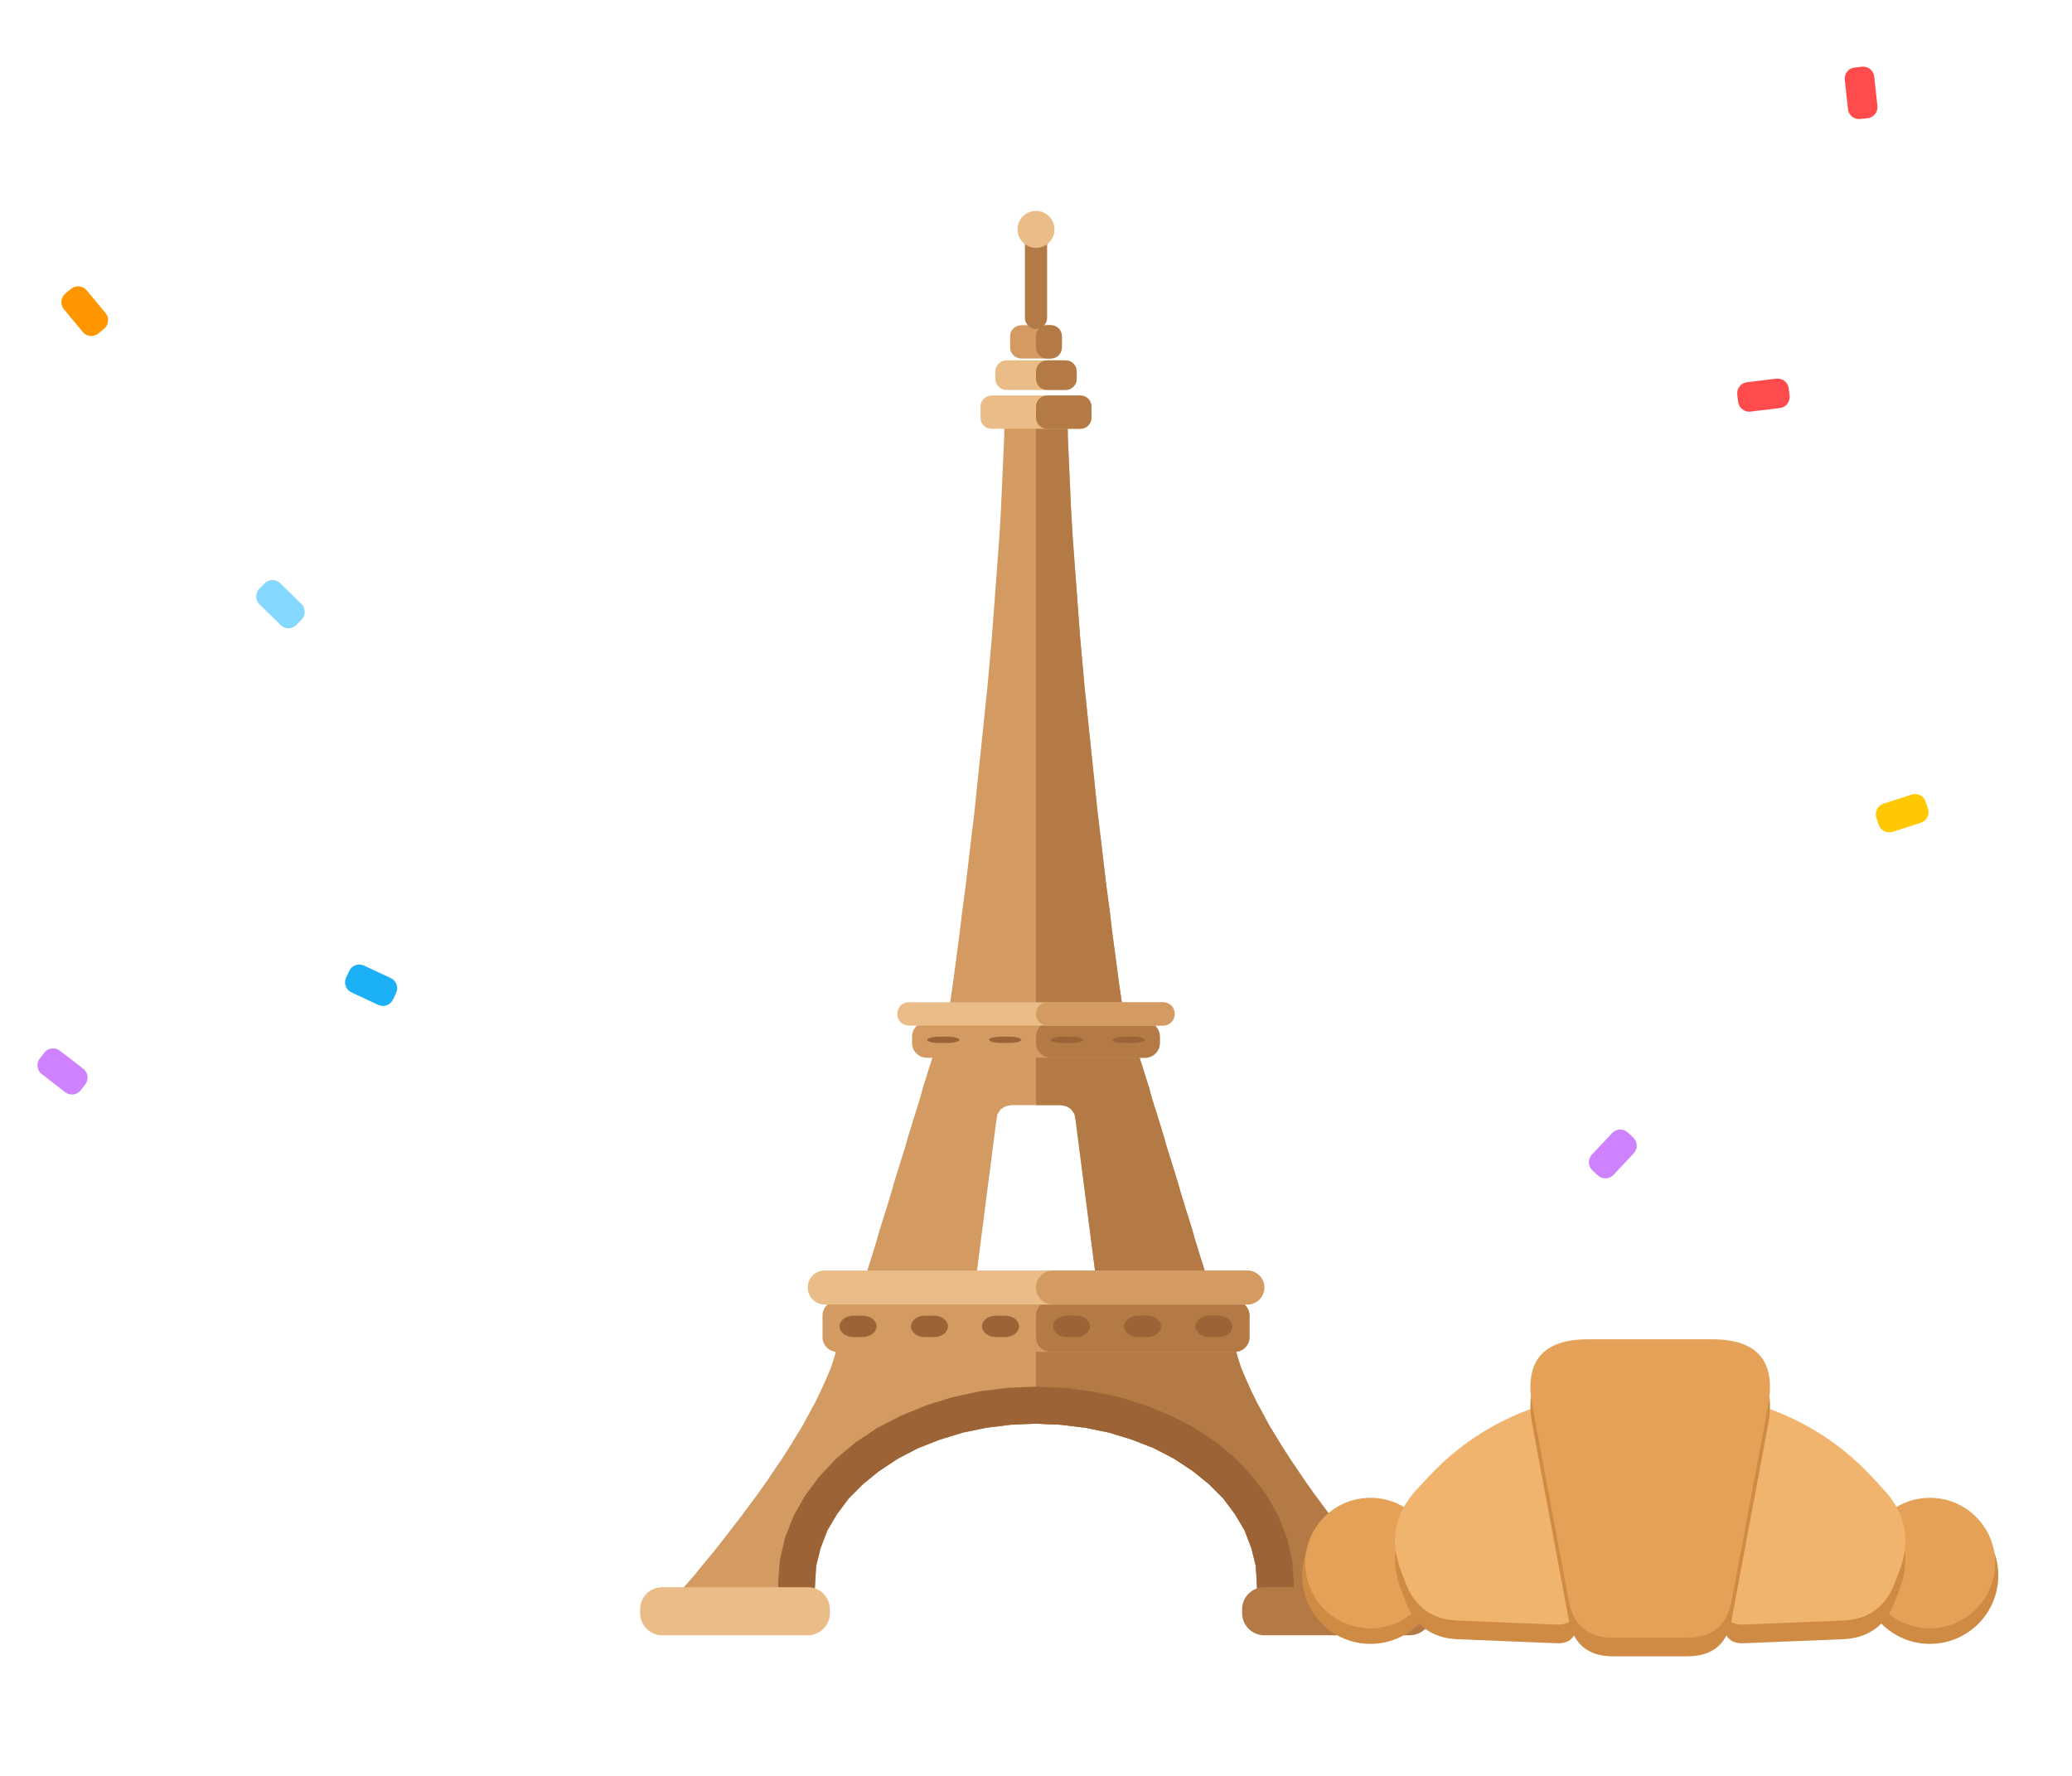
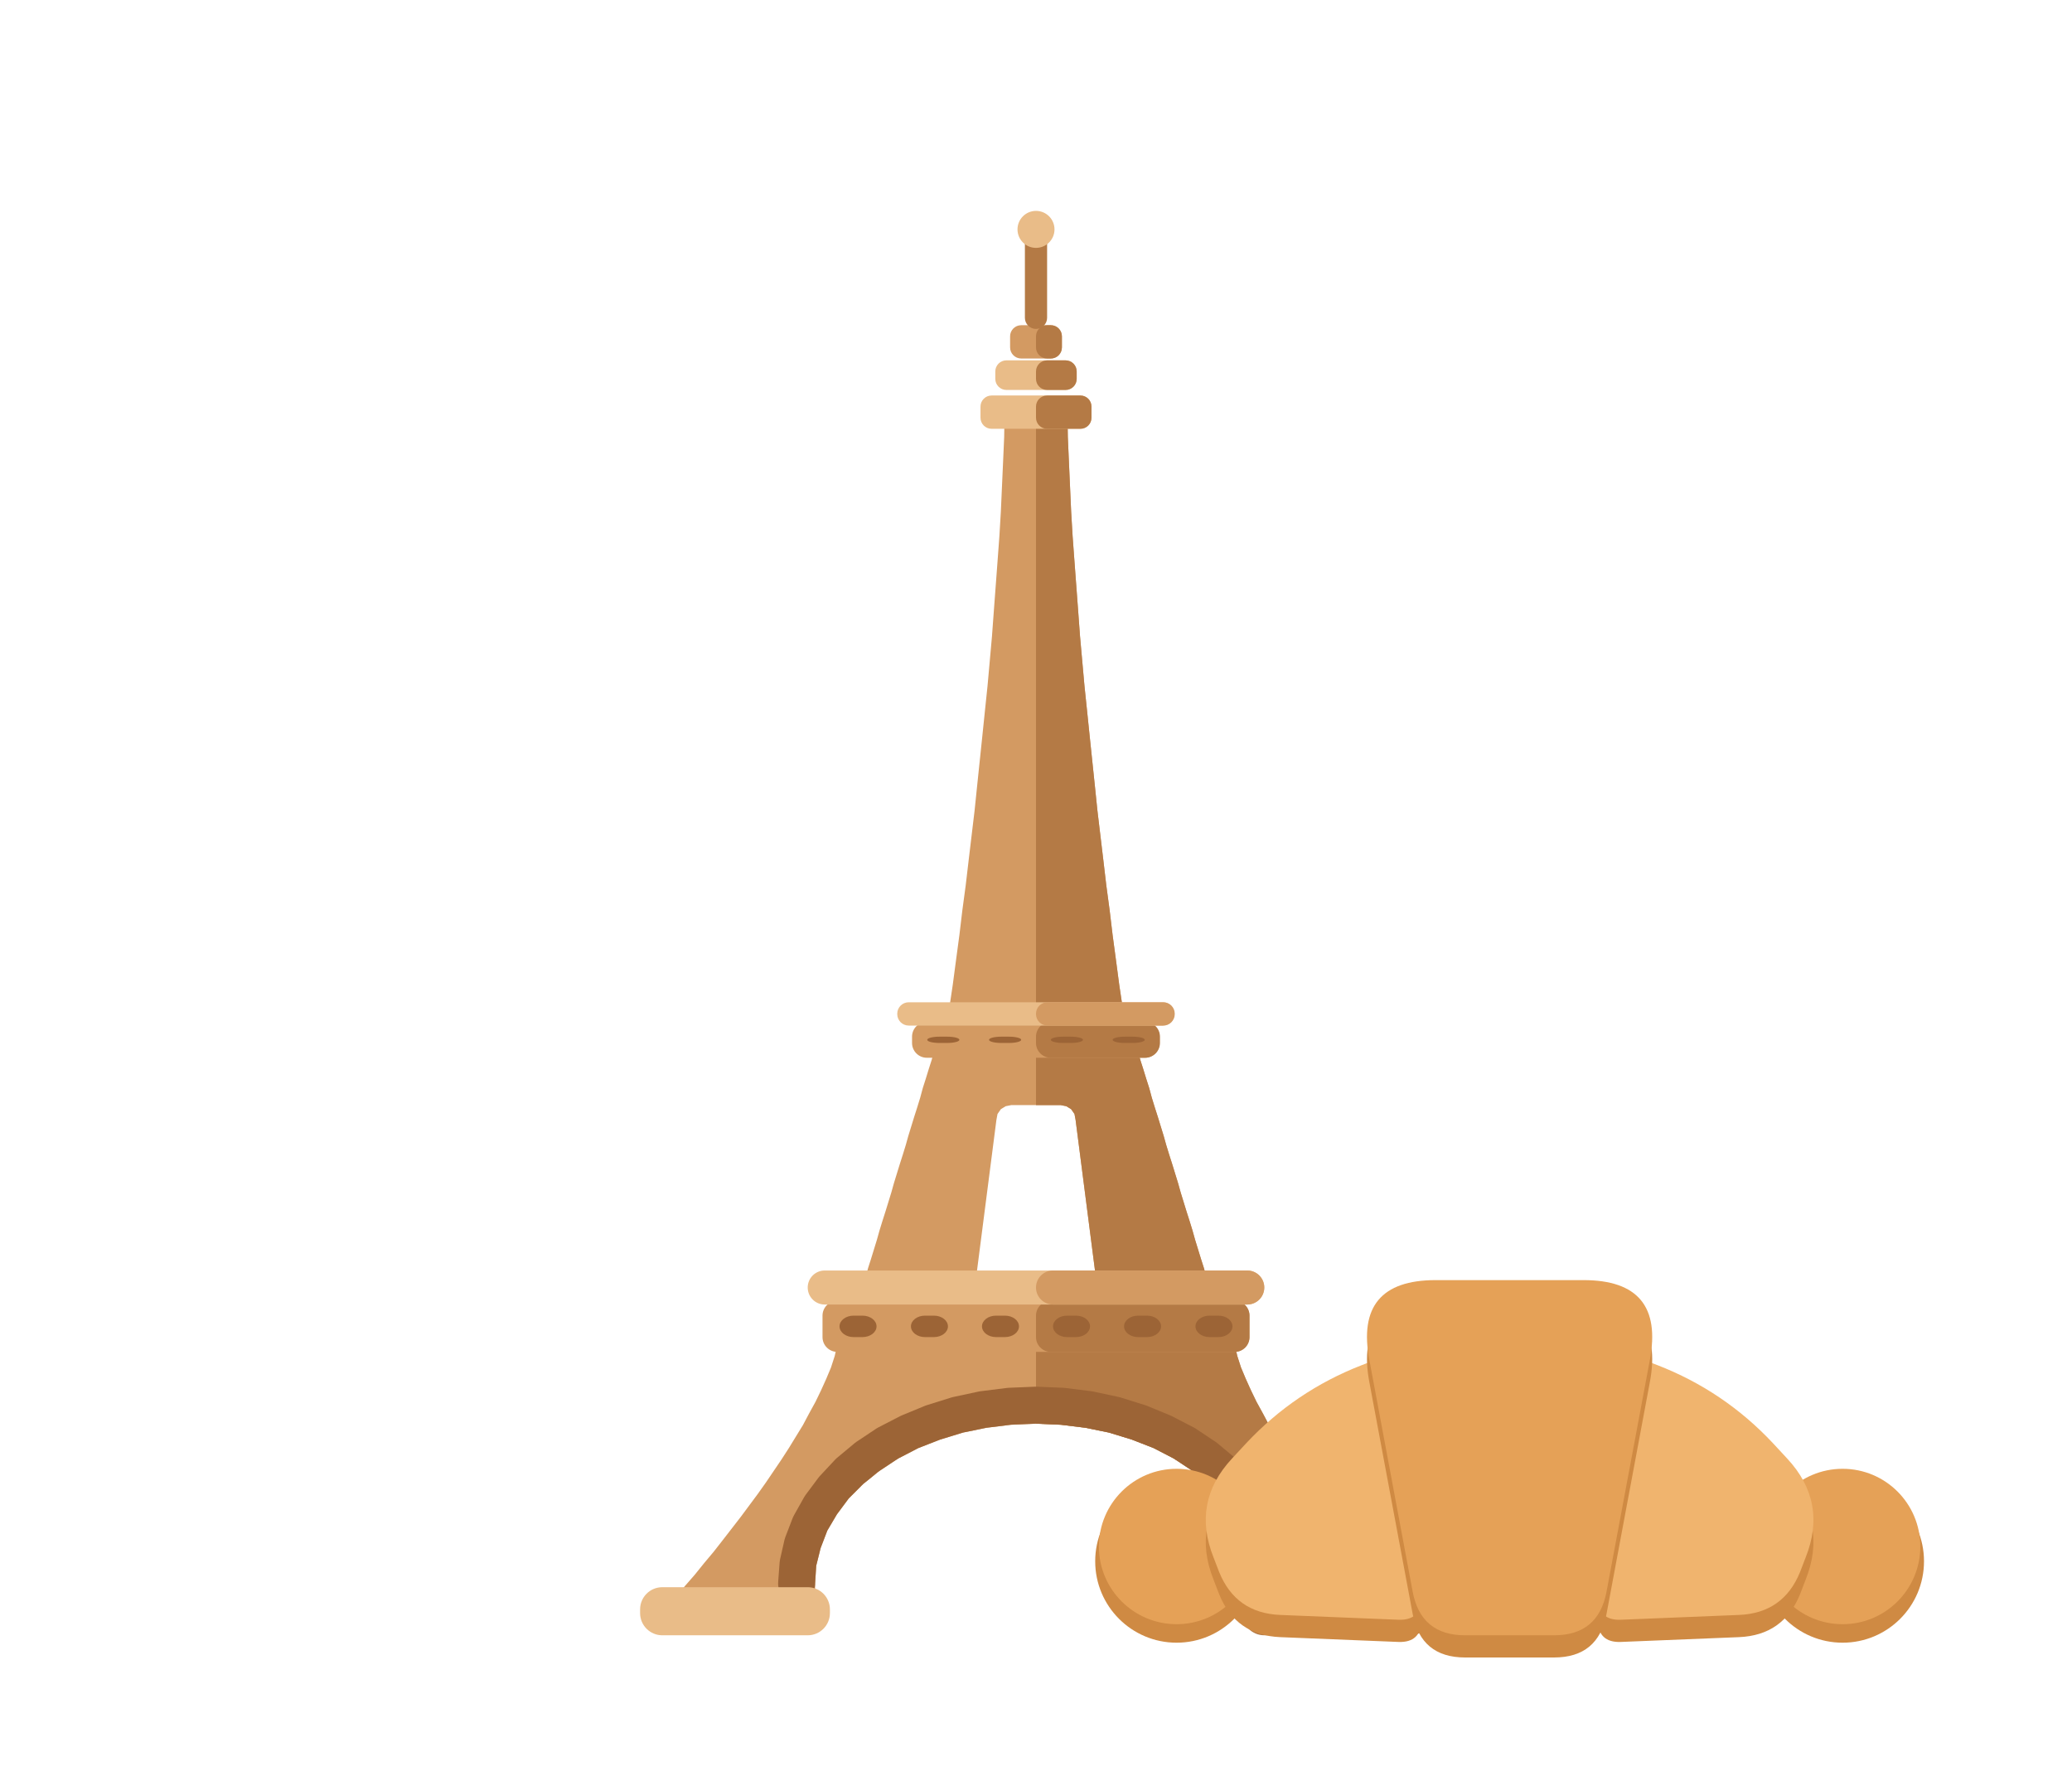
<svg xmlns="http://www.w3.org/2000/svg" viewBox="0 0 560 480" width="560" height="480">
  <clipPath id="fr1">
    <path d="M177 438L179.8 434.9L182.5 431.8L185.1 428.7L187.8 425.6L190.3 422.5L192.9 419.4L195.4 416.2L197.8 413.1L200.2 410L202.5 406.9L204.8 403.8L207 400.7L209.1 397.6L211.2 394.5L213.2 391.4L215.1 388.3L217 385.2L218.7 382L220.4 378.9L221.9 375.8L223.3 372.7L224.6 369.6L225.6 366.5L226.3 363.4L333.7 363.4L334.4 366.5L335.4 369.6L336.7 372.7L338.1 375.8L339.6 378.9L341.3 382L343 385.2L344.9 388.3L346.8 391.4L348.8 394.5L350.9 397.6L353 400.7L355.2 403.8L357.5 406.9L359.8 410L362.2 413.1L364.6 416.2L367.1 419.4L369.7 422.5L372.2 425.6L374.9 428.7L377.5 431.8L380.2 434.9L383 438L339.7 438L339.7 428L339.4 423.2L338.2 418.4L336.4 413.7L333.8 409.3L330.6 405L326.7 401.1L322.2 397.5L317.2 394.2L311.8 391.4L305.9 389.1L299.7 387.2L293.3 385.9L286.7 385.1L280 384.8L273.3 385.1L266.7 385.9L260.3 387.2L254.1 389.1L248.2 391.4L242.8 394.2L237.8 397.5L233.3 401.1L229.4 405L226.2 409.3L223.6 413.7L221.8 418.4L220.6 423.2L220.3 428L220.3 438Z" />
  </clipPath>
  <g clip-path="url(#fr1)">
    <rect x="175" y="361.4" width="210" height="78.6" fill="#D39A62" />
    <rect x="280" y="361.4" width="105" height="78.6" fill="#B47A45" />
    <path d="M344.7 428L344.3 422.6L343.1 417.3L341.1 412.1L338.3 407.1L334.8 402.4L330.6 397.9L325.8 393.9L320.4 390.3L314.4 387.2L308.1 384.6L301.4 382.5L294.4 381L287.2 380.1L280 379.8L272.8 380.1L265.6 381L258.6 382.5L251.9 384.6L245.6 387.2L239.6 390.3L234.2 393.9L229.4 397.9L225.2 402.4L221.7 407.1L218.9 412.1L216.9 417.3L215.7 422.6L215.3 428" fill="none" stroke="#9C6436" stroke-width="10" stroke-linecap="round" stroke-linejoin="round" />
  </g>
  <clipPath id="fr2">
    <path d="M233.9 345.4L234.6 342.8L235.4 340.3L236.2 337.7L237 335.1L237.7 332.6L238.5 330L239.3 327.5L240.1 324.9L240.9 322.3L241.6 319.8L242.4 317.2L243.2 314.6L244 312.1L244.8 309.5L245.5 307L246.3 304.4L247.1 301.8L247.9 299.3L248.7 296.7L249.4 294.1L250.2 291.6L251 289L251.8 286.5L252.5 283.9L307.5 283.9L308.2 286.5L309 289L309.8 291.6L310.6 294.1L311.3 296.7L312.1 299.3L312.9 301.8L313.7 304.4L314.5 307L315.2 309.5L316 312.1L316.8 314.6L317.6 317.2L318.4 319.8L319.1 322.3L319.9 324.9L320.7 327.5L321.5 330L322.3 332.6L323 335.1L323.8 337.7L324.6 340.3L325.4 342.8L326.1 345.4L296.2 345.4L290.7 302.7L290.4 301.1L289.5 299.8L288.2 299L286.7 298.7L273.3 298.7L271.8 299L270.5 299.8L269.6 301.1L269.3 302.7L263.8 345.4Z" />
  </clipPath>
  <g clip-path="url(#fr2)">
    <rect x="231.9" y="281.9" width="96.3" height="65.5" fill="#D39A62" />
    <rect x="280" y="281.9" width="48.1" height="65.5" fill="#B47A45" />
  </g>
  <clipPath id="fr3">
    <path d="M256.5 272.9L257.5 266.2L258.4 259.4L259.3 252.7L260.1 246L261 239.3L261.8 232.5L262.6 225.8L263.4 219.1L264.1 212.3L264.8 205.6L265.5 198.9L266.2 192.1L266.9 185.4L267.5 178.7L268.1 172L268.6 165.2L269.1 158.5L269.6 151.8L270.1 145L270.5 138.3L270.8 131.6L271.1 124.9L271.4 118.1L271.5 111.4L288.5 111.4L288.6 118.1L288.9 124.9L289.2 131.6L289.5 138.3L289.9 145L290.4 151.8L290.9 158.5L291.4 165.2L291.9 172L292.5 178.7L293.1 185.4L293.8 192.1L294.5 198.9L295.2 205.6L295.9 212.3L296.6 219.1L297.4 225.8L298.2 232.5L299 239.3L299.9 246L300.7 252.7L301.6 259.4L302.5 266.2L303.5 272.9Z" />
  </clipPath>
  <g clip-path="url(#fr3)">
    <rect x="254.5" y="109.4" width="50.9" height="165.5" fill="#D39A62" />
    <rect x="280" y="109.4" width="25.5" height="165.5" fill="#B47A45" />
  </g>
  <rect x="222.3" y="351.6" width="115.4" height="13.8" rx="4" fill="#D39A62" />
  <rect x="280" y="351.6" width="57.7" height="13.8" rx="4" fill="#B47A45" />
  <rect x="226.9" y="355.6" width="10" height="5.8" rx="3.8" fill="#9C6436" />
  <rect x="246.2" y="355.6" width="10" height="5.8" rx="3.8" fill="#9C6436" />
  <rect x="265.4" y="355.6" width="10" height="5.8" rx="3.8" fill="#9C6436" />
  <rect x="284.6" y="355.6" width="10" height="5.8" rx="3.8" fill="#9C6436" />
  <rect x="303.8" y="355.6" width="10" height="5.8" rx="3.8" fill="#9C6436" />
  <rect x="323.1" y="355.6" width="10" height="5.8" rx="3.8" fill="#9C6436" />
  <rect x="218.3" y="343.4" width="123.4" height="9.2" rx="4.6" fill="#E9BC88" />
  <rect x="280" y="343.4" width="61.7" height="9.2" rx="4.6" fill="#D39A62" />
  <rect x="246.5" y="276.2" width="66.9" height="9.7" rx="4" fill="#D39A62" />
  <rect x="280" y="276.2" width="33.5" height="9.7" rx="4" fill="#B47A45" />
  <rect x="250.6" y="280.2" width="8.7" height="1.7" rx="3.3" fill="#9C6436" />
  <rect x="267.3" y="280.2" width="8.7" height="1.7" rx="3.3" fill="#9C6436" />
  <rect x="284" y="280.2" width="8.7" height="1.7" rx="3.3" fill="#9C6436" />
  <rect x="300.7" y="280.2" width="8.7" height="1.7" rx="3.3" fill="#9C6436" />
  <rect x="242.5" y="270.9" width="74.9" height="6.3" rx="3.1" fill="#E9BC88" />
  <rect x="280" y="270.9" width="37.5" height="6.3" rx="3.1" fill="#D39A62" />
  <rect x="265" y="106.9" width="30" height="9" rx="3" fill="#E9BC88" />
  <rect x="280" y="106.9" width="15" height="9" rx="3" fill="#B47A45" />
  <rect x="269" y="97.4" width="22" height="8" rx="3" fill="#E9BC88" />
  <rect x="280" y="97.4" width="11" height="8" rx="3" fill="#B47A45" />
  <rect x="273" y="87.9" width="14" height="9" rx="3" fill="#D39A62" />
  <rect x="280" y="87.9" width="7" height="9" rx="3" fill="#B47A45" />
  <rect x="277" y="62" width="6" height="26.9" rx="3" fill="#B47A45" />
  <circle cx="280" cy="62" r="5" fill="#E9BC88" />
  <rect x="173" y="429" width="51.3" height="13" rx="6" fill="#E9BC88" />
  <rect x="335.7" y="429" width="51.3" height="13" rx="6" fill="#B47A45" />
-   <g transform="translate(446 446) scale(0.84)">
+   <g transform="translate(408 446) scale(1)">
    <circle cx="-90" cy="-24" r="22" fill="#CF8A43" />
    <circle cx="-90" cy="-28" r="21" fill="#E5A157" />
    <circle cx="90" cy="-24" r="22" fill="#CF8A43" />
    <circle cx="90" cy="-28" r="21" fill="#E5A157" />
    <path d="M-22.4 -62Q-22 -78 -36.9 -72.2L-40 -71Q-58 -64 -71.2 -49.9L-75 -45.8Q-86 -34 -80 -19L-78.5 -15.1Q-74 -4 -62 -3.5L-30 -2.2Q-24 -2 -23.8 -8Z" fill="#CF8A43" />
    <path d="M-22.4 -68Q-22 -84 -36.9 -78.2L-40 -77Q-58 -70 -71.2 -55.9L-75 -51.8Q-86 -40 -80 -25L-78.5 -21.1Q-74 -10 -62 -9.5L-30 -8.2Q-24 -8 -23.8 -14Z" fill="#F0B46E" />
    <path d="M22.4 -62Q22 -78 36.9 -72.2L40 -71Q58 -64 71.2 -49.9L75 -45.8Q86 -34 80 -19L78.5 -15.1Q74 -4 62 -3.5L30 -2.2Q24 -2 23.8 -8Z" fill="#CF8A43" />
    <path d="M22.4 -68Q22 -84 36.9 -78.2L40 -77Q58 -70 71.2 -55.9L75 -51.8Q86 -40 80 -25L78.5 -21.1Q74 -10 62 -9.5L30 -8.2Q24 -8 23.8 -14Z" fill="#F0B46E" />
    <path d="M-37.9 -72.4Q-42 -94 -20 -94L20 -94Q42 -94 37.9 -72.4L26.2 -9.8Q24 2 12 2L-12 2Q-24 2 -26.2 -9.8Z" fill="#CF8A43" />
    <path d="M-37.9 -78.4Q-42 -100 -20 -100L20 -100Q42 -100 37.9 -78.4L26.2 -15.8Q24 -4 12 -4L-12 -4Q-24 -4 -26.2 -15.8Z" fill="#E5A157" />
  </g>
-   <rect x="428.9" y="307.9" width="14" height="8" rx="3" fill="#CE82FF" transform="rotate(133.2 435.9 311.9)" />
-   <rect x="496" y="21.1" width="14" height="8" rx="3" fill="#FF4B4B" transform="rotate(83.8 503 25.1)" />
-   <rect x="507.1" y="215.8" width="14" height="8" rx="3" fill="#FFC800" transform="rotate(162.2 514.1 219.8)" />
-   <rect x="68.8" y="159.3" width="14" height="8" rx="3" fill="#84D8FF" transform="rotate(44.4 75.8 163.3)" />
-   <rect x="15.9" y="80.1" width="14" height="8" rx="3" fill="#FF9600" transform="rotate(50.3 22.9 84.1)" />
-   <rect x="93.3" y="262.3" width="14" height="8" rx="3" fill="#1CB0F6" transform="rotate(25 100.3 266.3)" />
-   <rect x="9.9" y="285.6" width="14" height="8" rx="3" fill="#CE82FF" transform="rotate(37.7 16.9 289.6)" />
-   <rect x="469.6" y="102.8" width="14" height="8" rx="3" fill="#FF4B4B" transform="rotate(173.1 476.6 106.8)" />
</svg>
